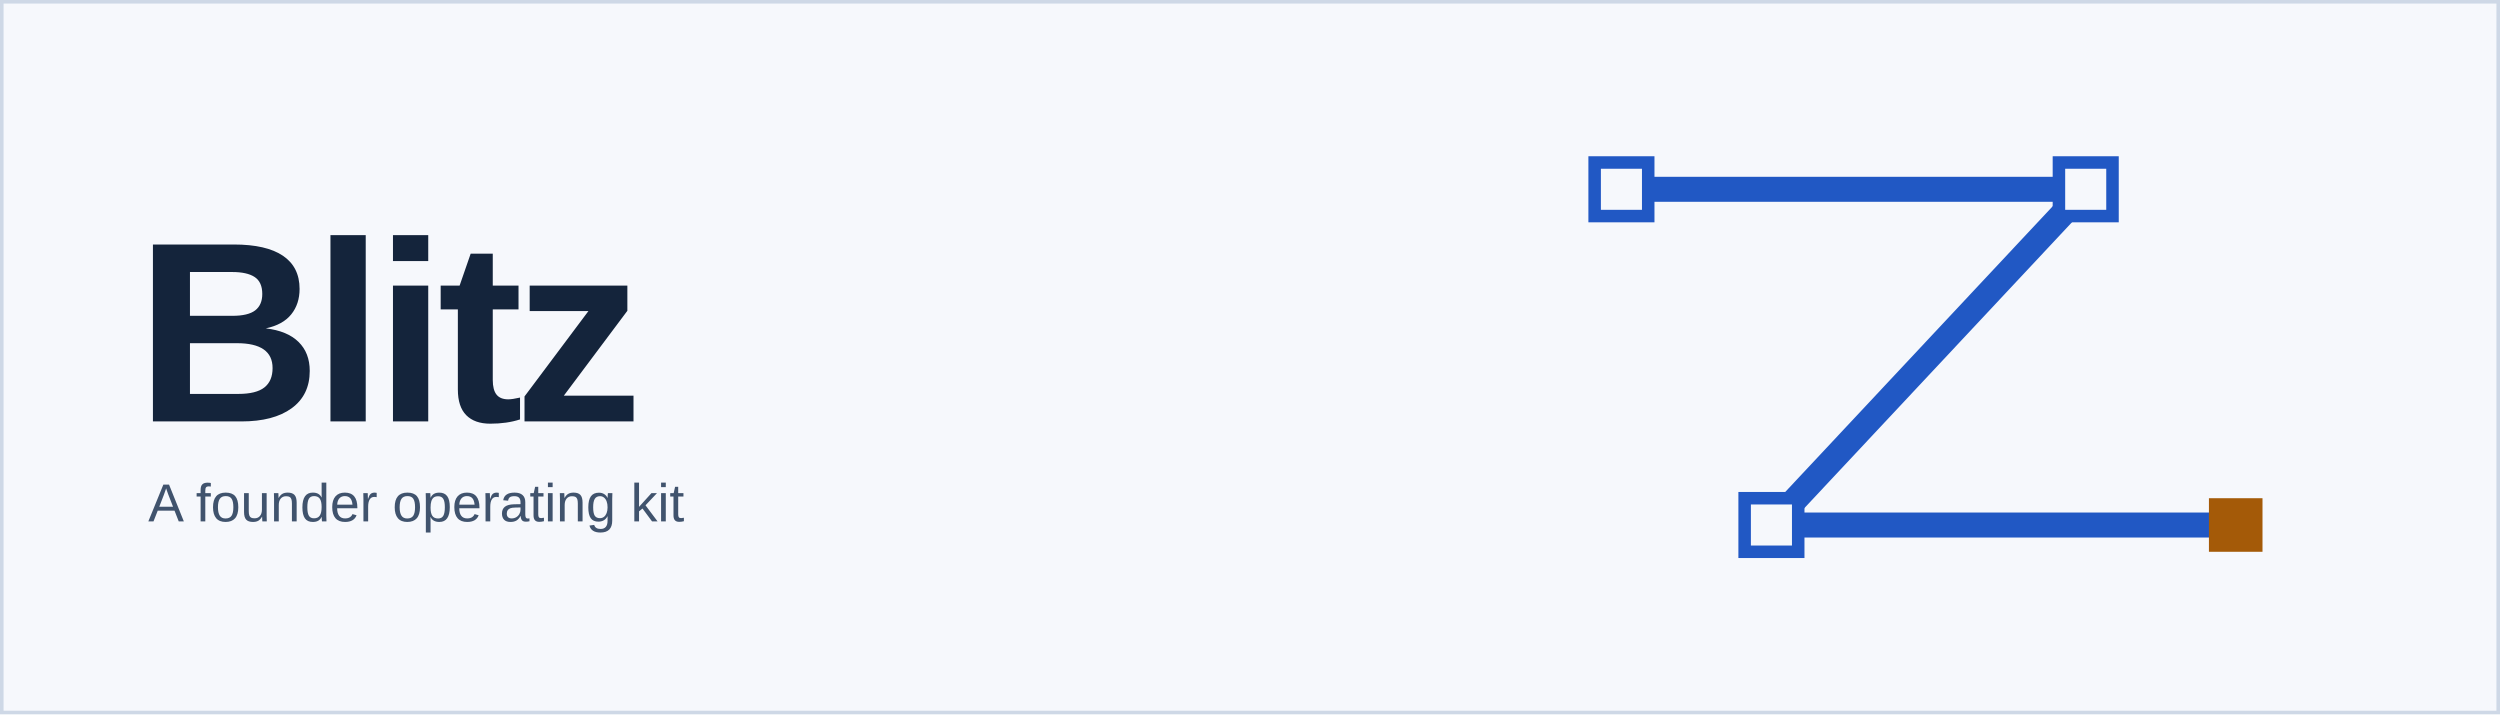
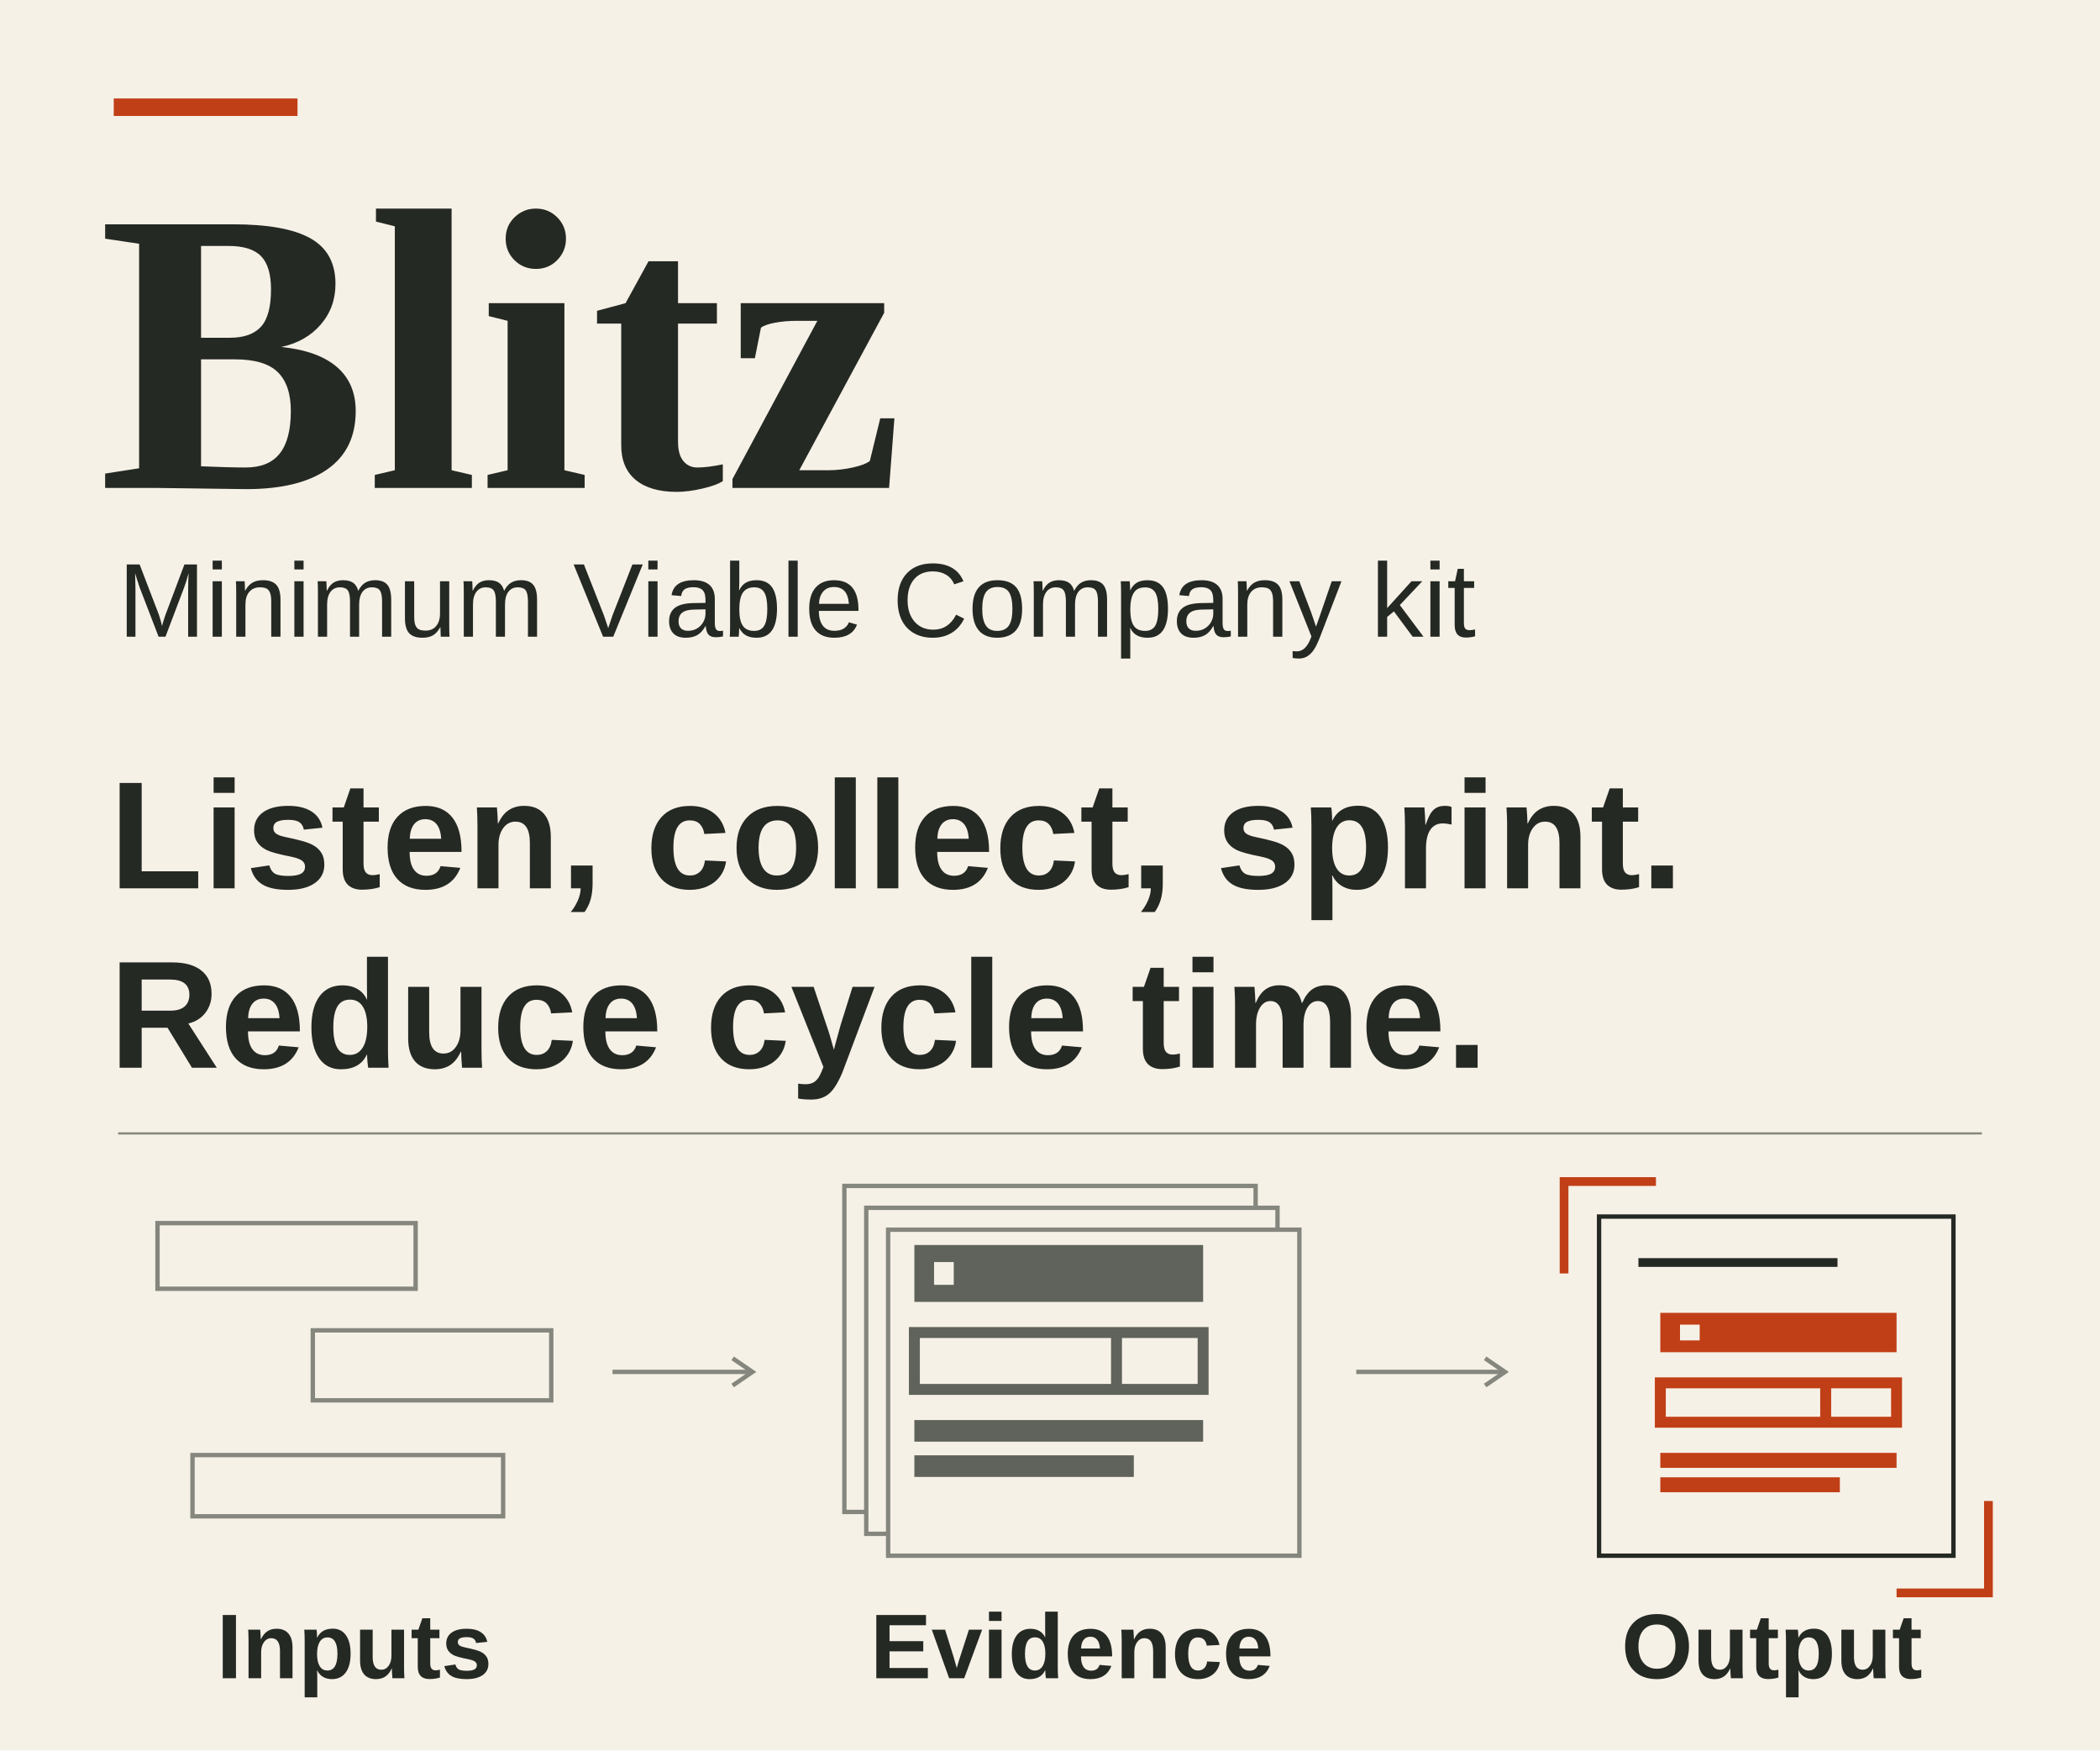
- <svg xmlns="http://www.w3.org/2000/svg" width="1400" height="400" viewBox="0 0 1400 400" role="img" aria-labelledby="title description">
-   <rect width="1400" height="400" fill="#F6F8FC" />
-   <rect x="1" y="1" width="1398" height="398" fill="none" stroke="#CED8E6" stroke-width="2" />
-   <g font-family="Segoe UI, Arial, sans-serif">
-     <text x="76" y="236" fill="#14243B" font-size="144" font-weight="700" letter-spacing="-5">Blitz</text>
-     <text x="83" y="292" fill="#40536D" font-size="30" font-weight="400">A founder operating kit</text>
-   </g>
-   <g fill="none" stroke="#2158C4" stroke-width="14" stroke-linejoin="miter">
-     <path d="M908 106 H1168 L992 294 H1252" />
-   </g>
-   <g fill="#F6F8FC" stroke="#2158C4" stroke-width="7">
-     <rect x="893" y="91" width="30" height="30" />
-     <rect x="1153" y="91" width="30" height="30" />
-     <rect x="977" y="279" width="30" height="30" />
-   </g>
-   <rect x="1237" y="279" width="30" height="30" fill="#A45A08" />
+ <svg xmlns="http://www.w3.org/2000/svg" width="960" height="800" viewBox="0 0 960 800" role="img" aria-labelledby="title description">
+   <rect x="0" y="0" width="960" height="800" fill="#F6F1E7" stroke="none" stroke-width="1" />
+   <rect x="52" y="45" width="84" height="8" fill="#C13F17" stroke="none" stroke-width="1" />
+   <text x="45" y="223" font-family="Georgia, Times New Roman, serif" font-size="184" font-weight="700" text-anchor="start" fill="#252923">Blitz</text>
+   <text x="54" y="291" font-family="Segoe UI, Arial, sans-serif" font-size="48" font-weight="400" text-anchor="start" fill="#252923">Minimum Viable Company kit</text>
+   <text x="50" y="406" font-family="Segoe UI, Arial, sans-serif" font-size="70" font-weight="700" text-anchor="start" fill="#252923">Listen, collect, sprint.</text>
+   <text x="50" y="488" font-family="Segoe UI, Arial, sans-serif" font-size="70" font-weight="700" text-anchor="start" fill="#252923">Reduce cycle time.</text>
+   <path d="M54 518 L906 518" fill="none" stroke="#85877E" stroke-width="1" />
+   <rect x="72" y="559" width="118" height="30" fill="none" stroke="#85877E" stroke-width="2" />
+   <rect x="143" y="608" width="109" height="32" fill="none" stroke="#85877E" stroke-width="2" />
+   <rect x="88" y="665" width="142" height="28" fill="none" stroke="#85877E" stroke-width="2" />
+   <path d="M280 627 L344 627" fill="none" stroke="#85877E" stroke-width="2" />
+   <path d="M334.921 633.211 L344 627 L334.921 620.789" fill="none" stroke="#85877E" stroke-width="2" />
+   <rect x="386" y="542" width="188" height="149" fill="#F6F1E7" stroke="#85877E" stroke-width="2" />
+   <rect x="396" y="552" width="188" height="149" fill="#F6F1E7" stroke="#85877E" stroke-width="2" />
+   <rect x="406" y="562" width="188" height="149" fill="#F6F1E7" stroke="#85877E" stroke-width="2" />
+   <rect x="418" y="569" width="132" height="26" fill="#60635B" stroke="none" stroke-width="1" />
+   <rect x="427" y="576.8" width="9" height="10.4" fill="#F6F1E7" stroke="none" stroke-width="1" />
+   <rect x="418" y="609" width="132" height="26" fill="#F6F1E7" stroke="#60635B" stroke-width="5" />
+   <path d="M510.4 609 L510.4 635" fill="none" stroke="#60635B" stroke-width="5" />
+   <rect x="418" y="649" width="132" height="9.88" fill="#60635B" stroke="none" stroke-width="1" />
+   <rect x="418" y="665.12" width="100.32" height="9.88" fill="#60635B" stroke="none" stroke-width="1" />
+   <path d="M620 627 L688 627" fill="none" stroke="#85877E" stroke-width="2" />
+   <path d="M678.921 633.211 L688 627 L678.921 620.789" fill="none" stroke="#85877E" stroke-width="2" />
+   <rect x="731" y="556" width="162" height="155" fill="#F6F1E7" stroke="#252923" stroke-width="2" />
+   <path d="M749 577 L840 577" fill="none" stroke="#252923" stroke-width="4" />
+   <path d="M715 582 L715 540 L757 540" fill="none" stroke="#C13F17" stroke-width="4" />
+   <path d="M867 728 L909 728 L909 686" fill="none" stroke="#C13F17" stroke-width="4" />
+   <rect x="759" y="600" width="108" height="18" fill="#C13F17" stroke="none" stroke-width="1" />
+   <rect x="768" y="605.4" width="9" height="7.2" fill="#F6F1E7" stroke="none" stroke-width="1" />
+   <rect x="759" y="632" width="108" height="18" fill="#F6F1E7" stroke="#C13F17" stroke-width="5" />
+   <path d="M834.6 632 L834.6 650" fill="none" stroke="#C13F17" stroke-width="5" />
+   <rect x="759" y="664" width="108" height="6.84" fill="#C13F17" stroke="none" stroke-width="1" />
+   <rect x="759" y="675.16" width="82.08" height="6.84" fill="#C13F17" stroke="none" stroke-width="1" />
+   <text x="162" y="767" font-family="Segoe UI, Arial, sans-serif" font-size="42" font-weight="700" text-anchor="middle" fill="#252923">Inputs</text>
+   <text x="490" y="767" font-family="Segoe UI, Arial, sans-serif" font-size="42" font-weight="700" text-anchor="middle" fill="#252923">Evidence</text>
+   <text x="810" y="767" font-family="Segoe UI, Arial, sans-serif" font-size="42" font-weight="700" text-anchor="middle" fill="#252923">Output</text>
</svg>
